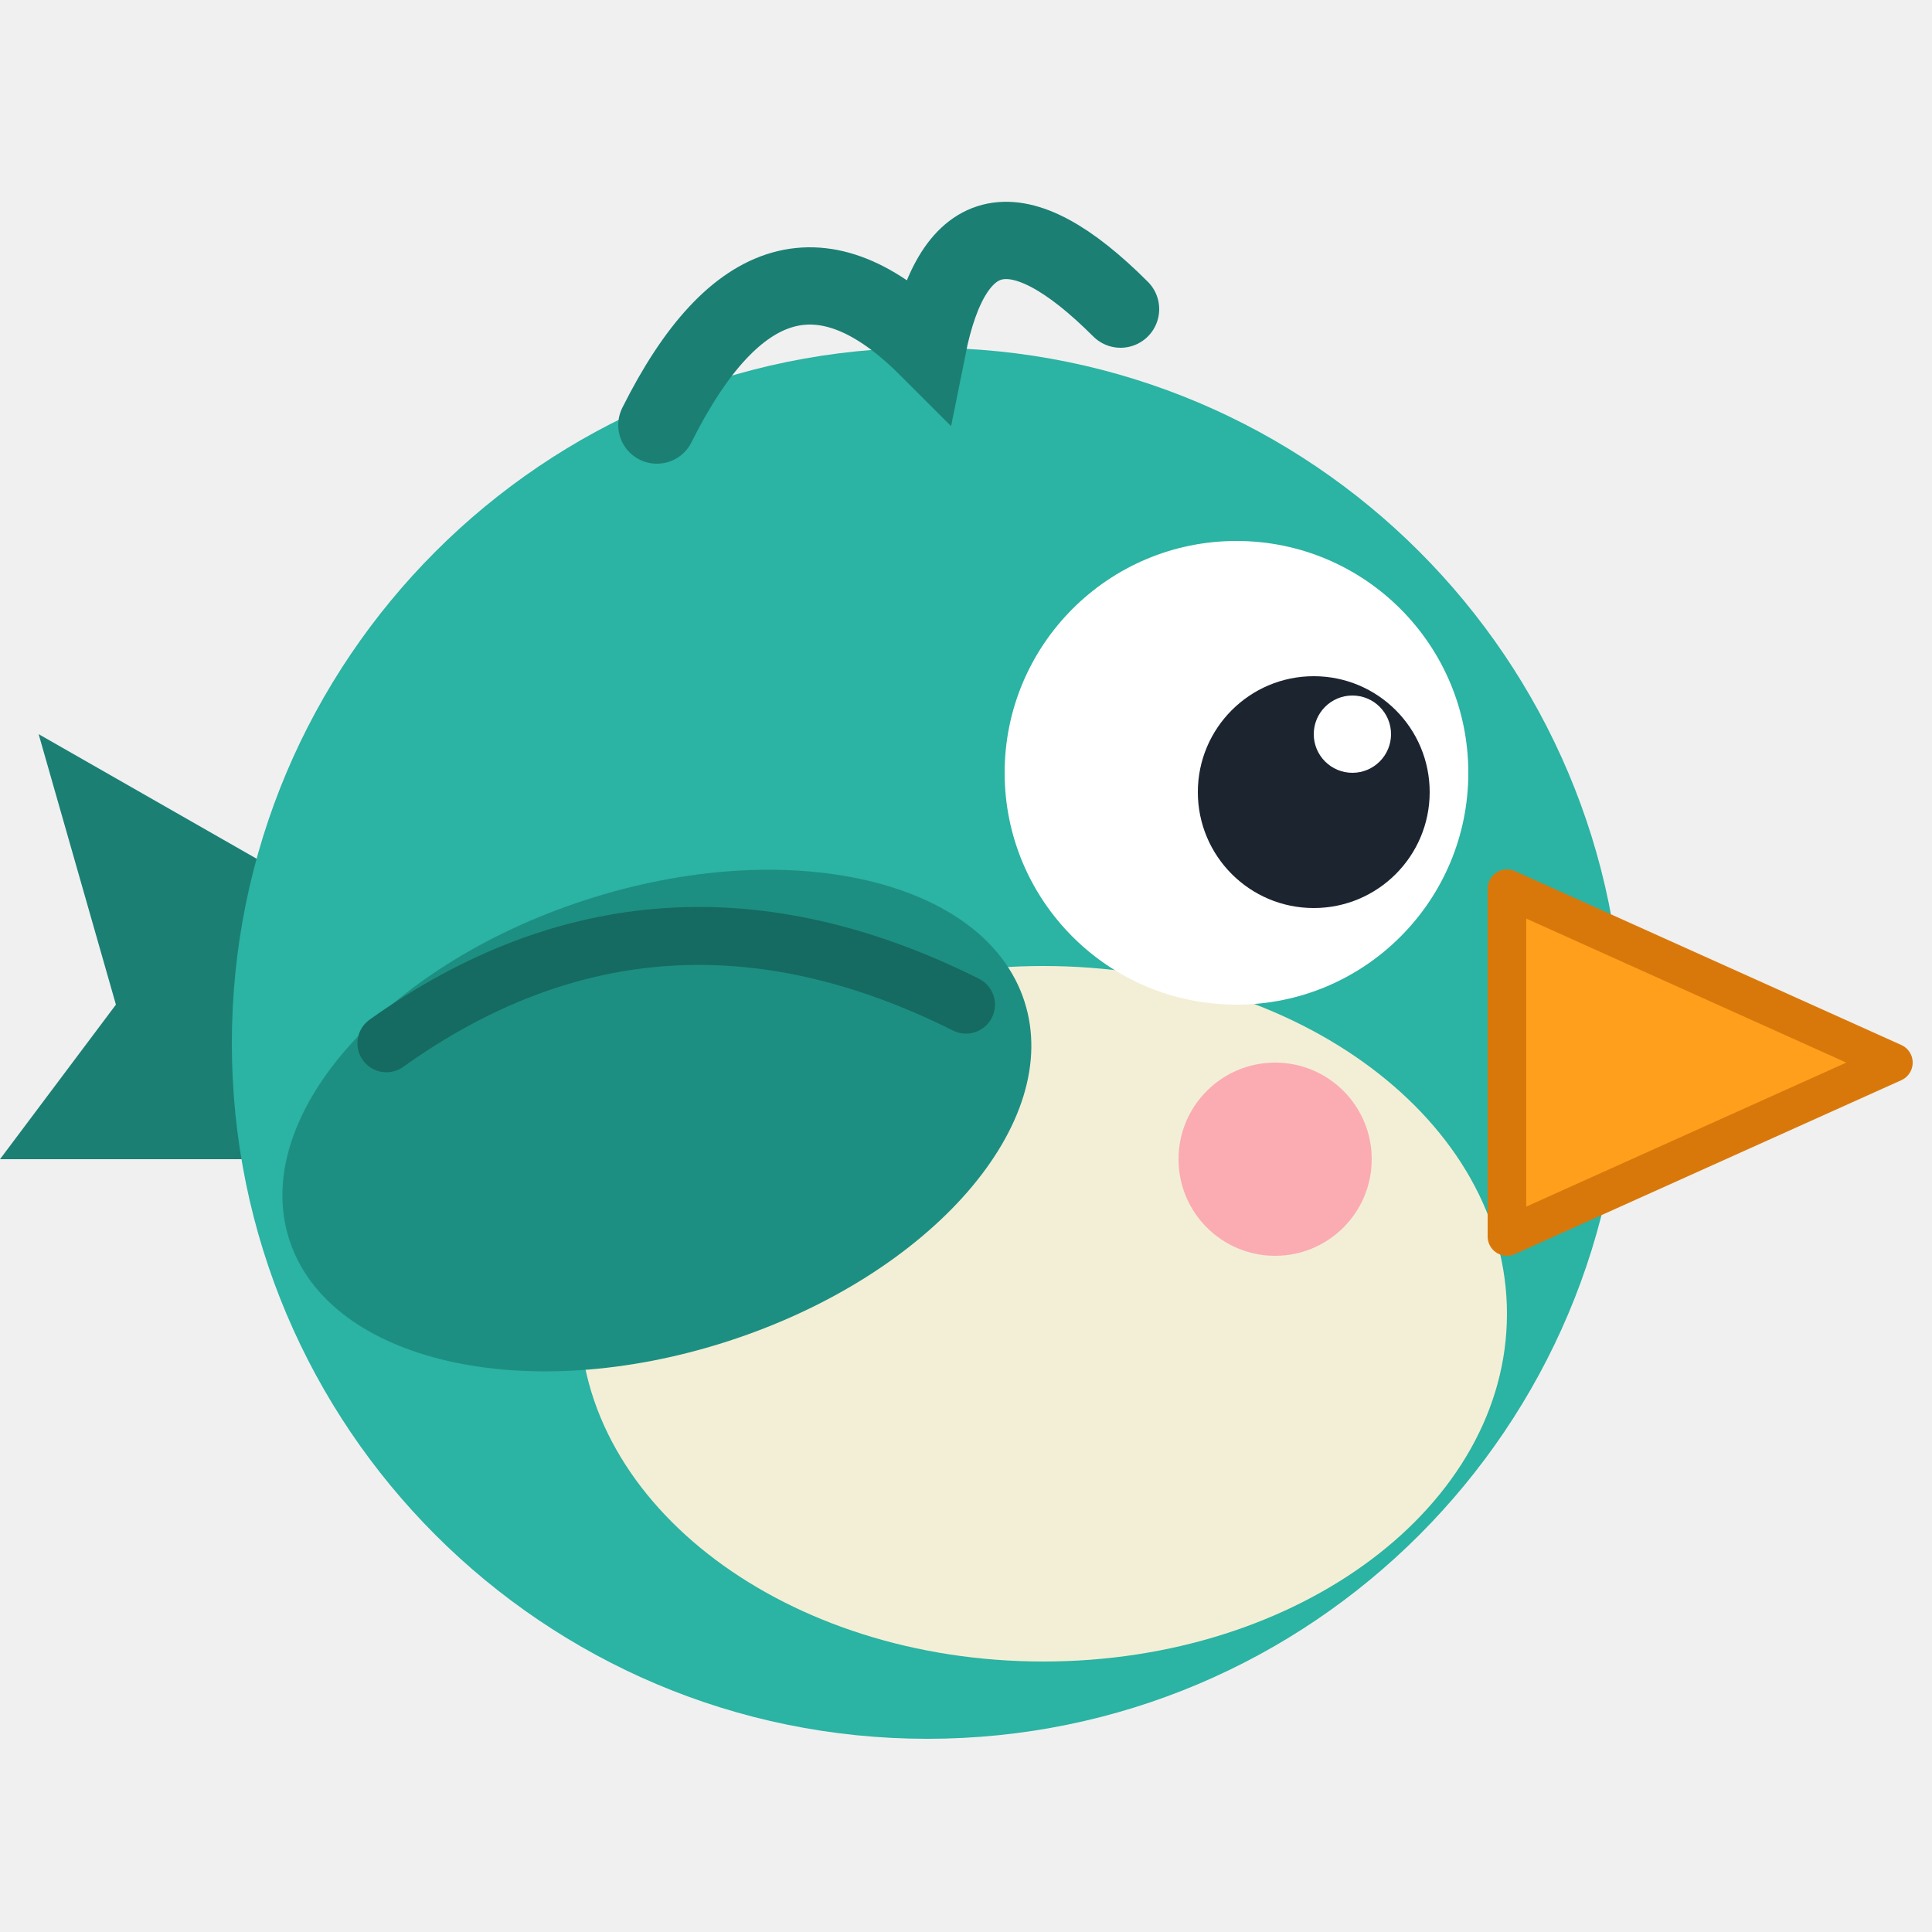
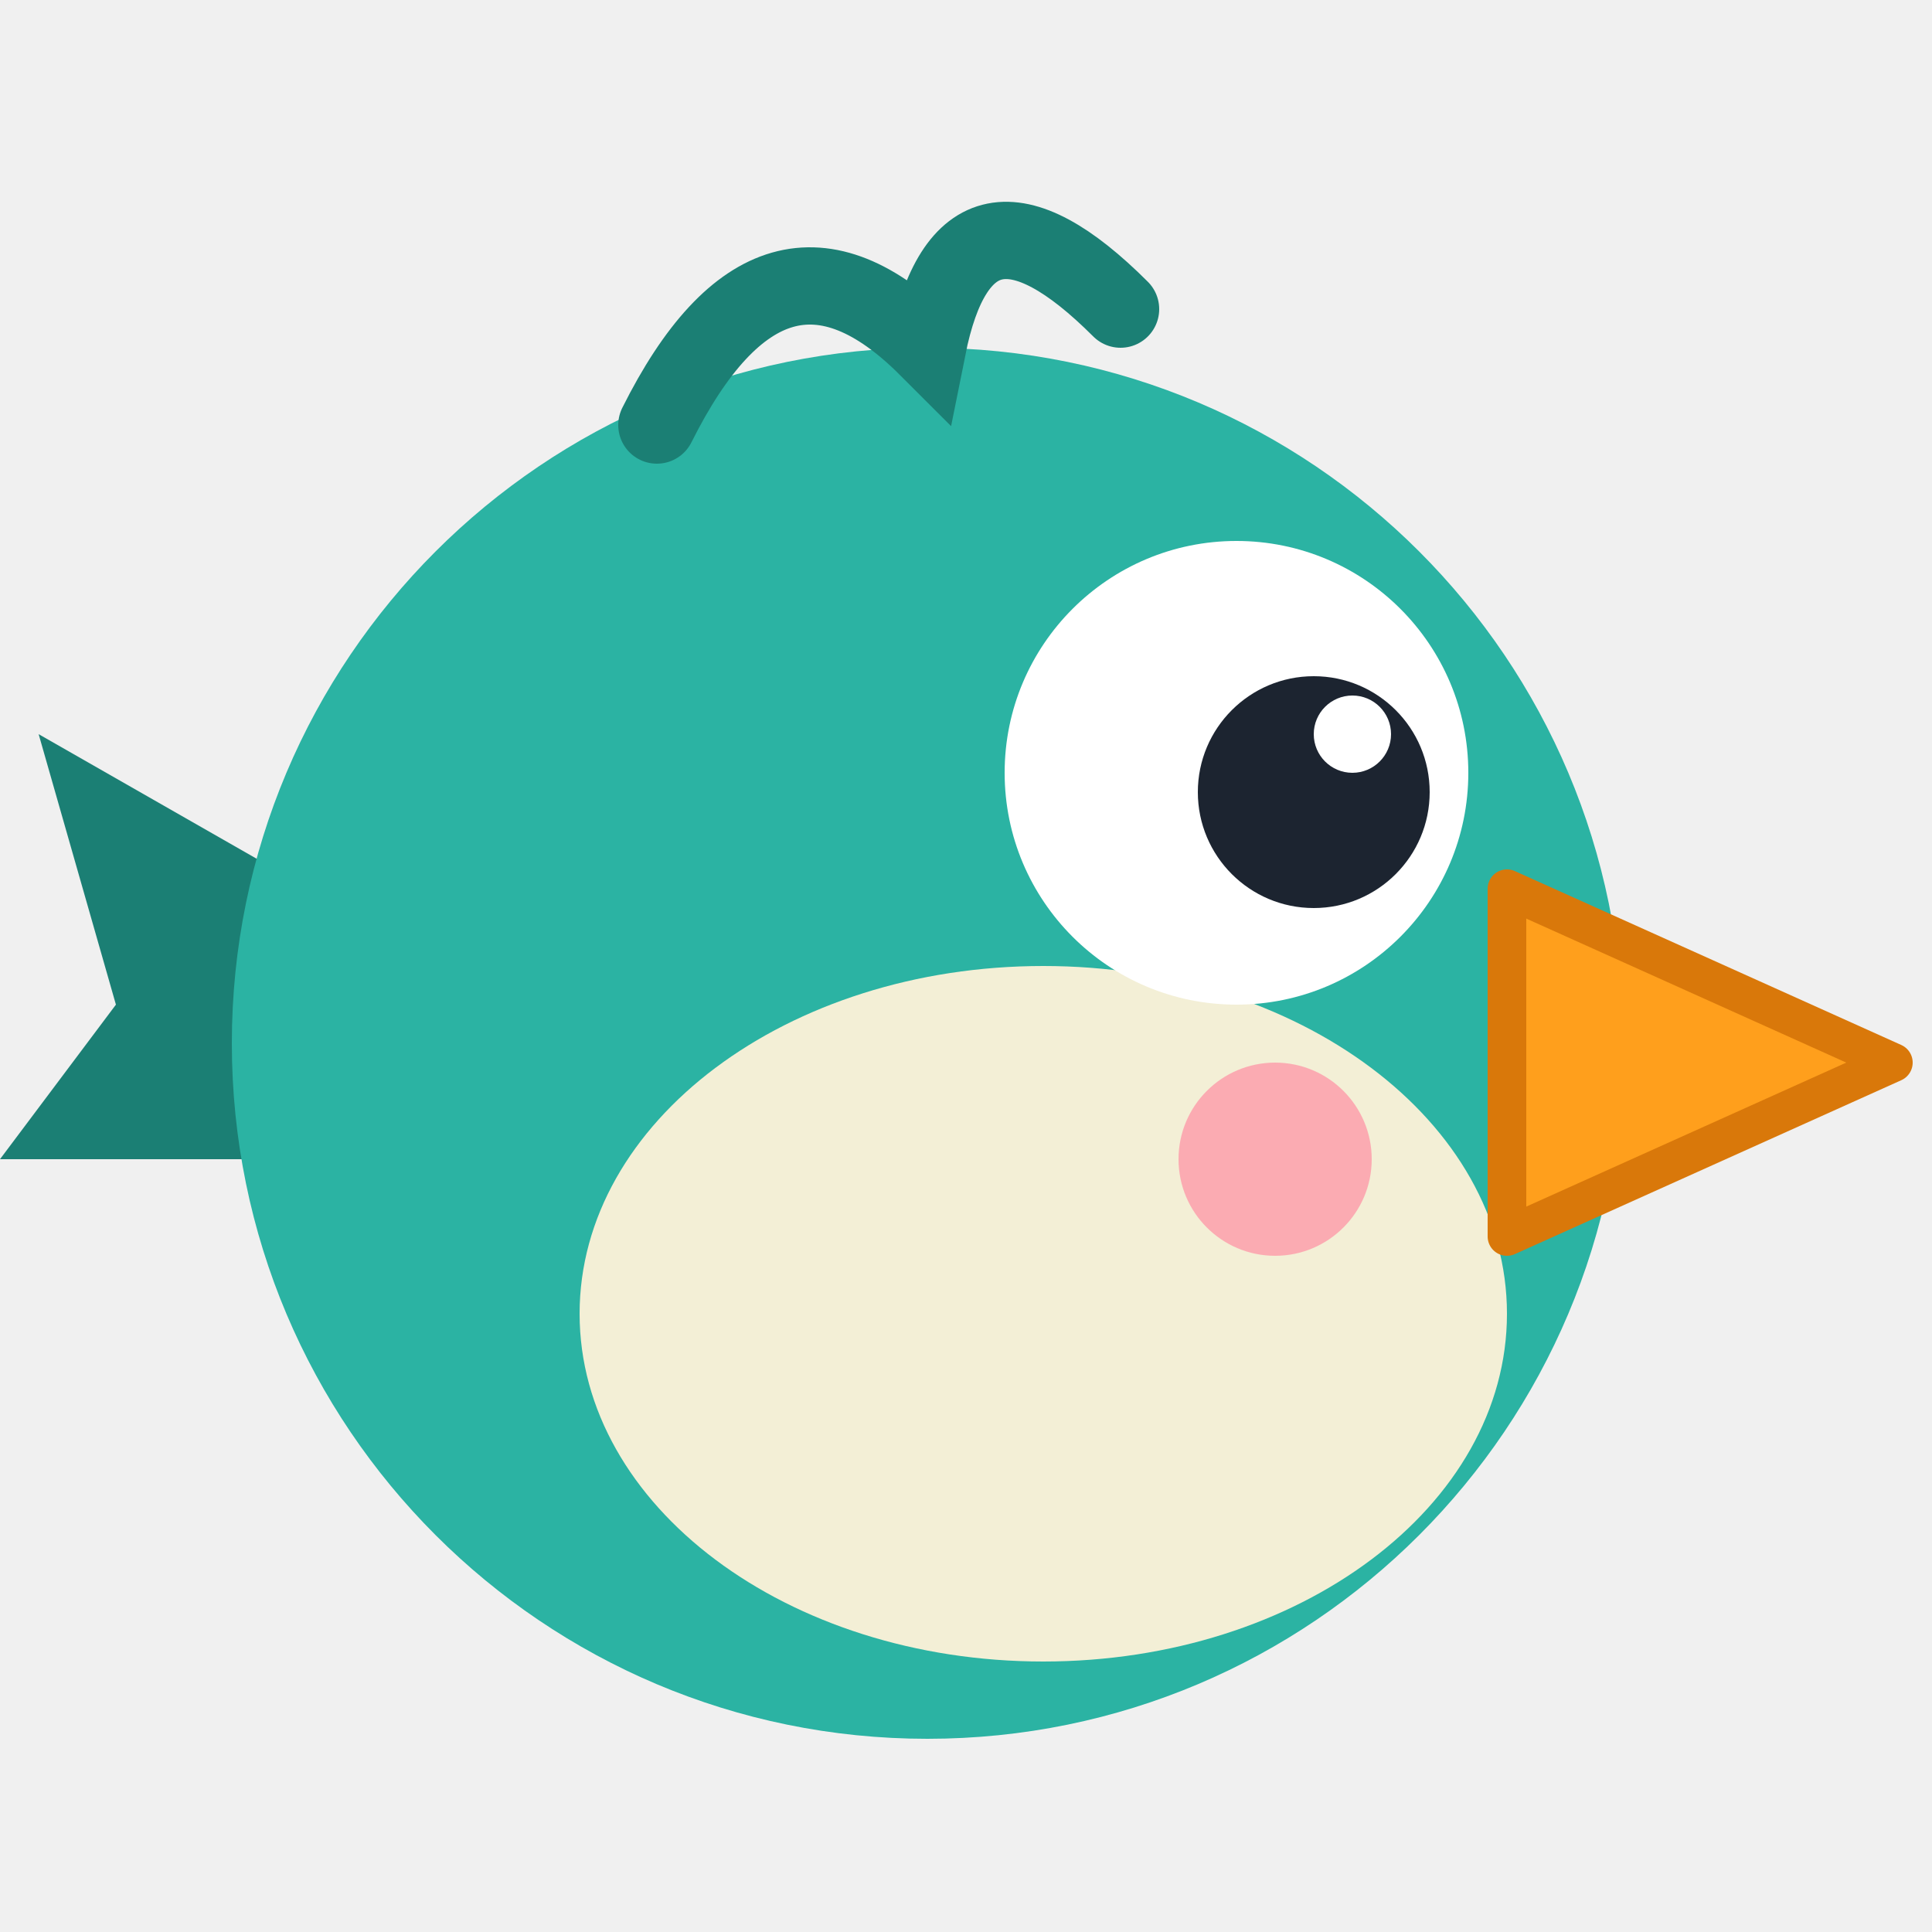
<svg xmlns="http://www.w3.org/2000/svg" width="100" height="100" viewBox="0 0 100 100">
  <path d="M16 46 L2 38 L6 52 L0 60 L16 60 Z" fill="#1b7f74" />
  <circle cx="48" cy="54" r="36" fill="#2bb3a3" />
  <ellipse cx="54" cy="68" rx="24" ry="18" fill="#f3efd6" />
-   <ellipse cx="34" cy="58" rx="20" ry="12" fill="#1d8f82" transform="rotate(-18 34 58)" />
-   <path d="M20 54 Q34 44 50 52" stroke="#156b62" stroke-width="3" fill="none" stroke-linecap="round" />
  <path d="M78 46 L98 55 L78 64 Z" fill="#ff9f1c" stroke="#d9780a" stroke-width="2" stroke-linejoin="round" />
  <circle cx="64" cy="40" r="12" fill="#ffffff" />
  <circle cx="68" cy="41" r="6" fill="#1c2430" />
  <circle cx="70" cy="38" r="2" fill="#ffffff" />
  <circle cx="66" cy="60" r="5" fill="#ff8fa3" opacity="0.7" />
  <path d="M34 22 Q40 10 48 18 Q50 8 58 16" stroke="#1b7f74" stroke-width="4" fill="none" stroke-linecap="round" />
</svg>
